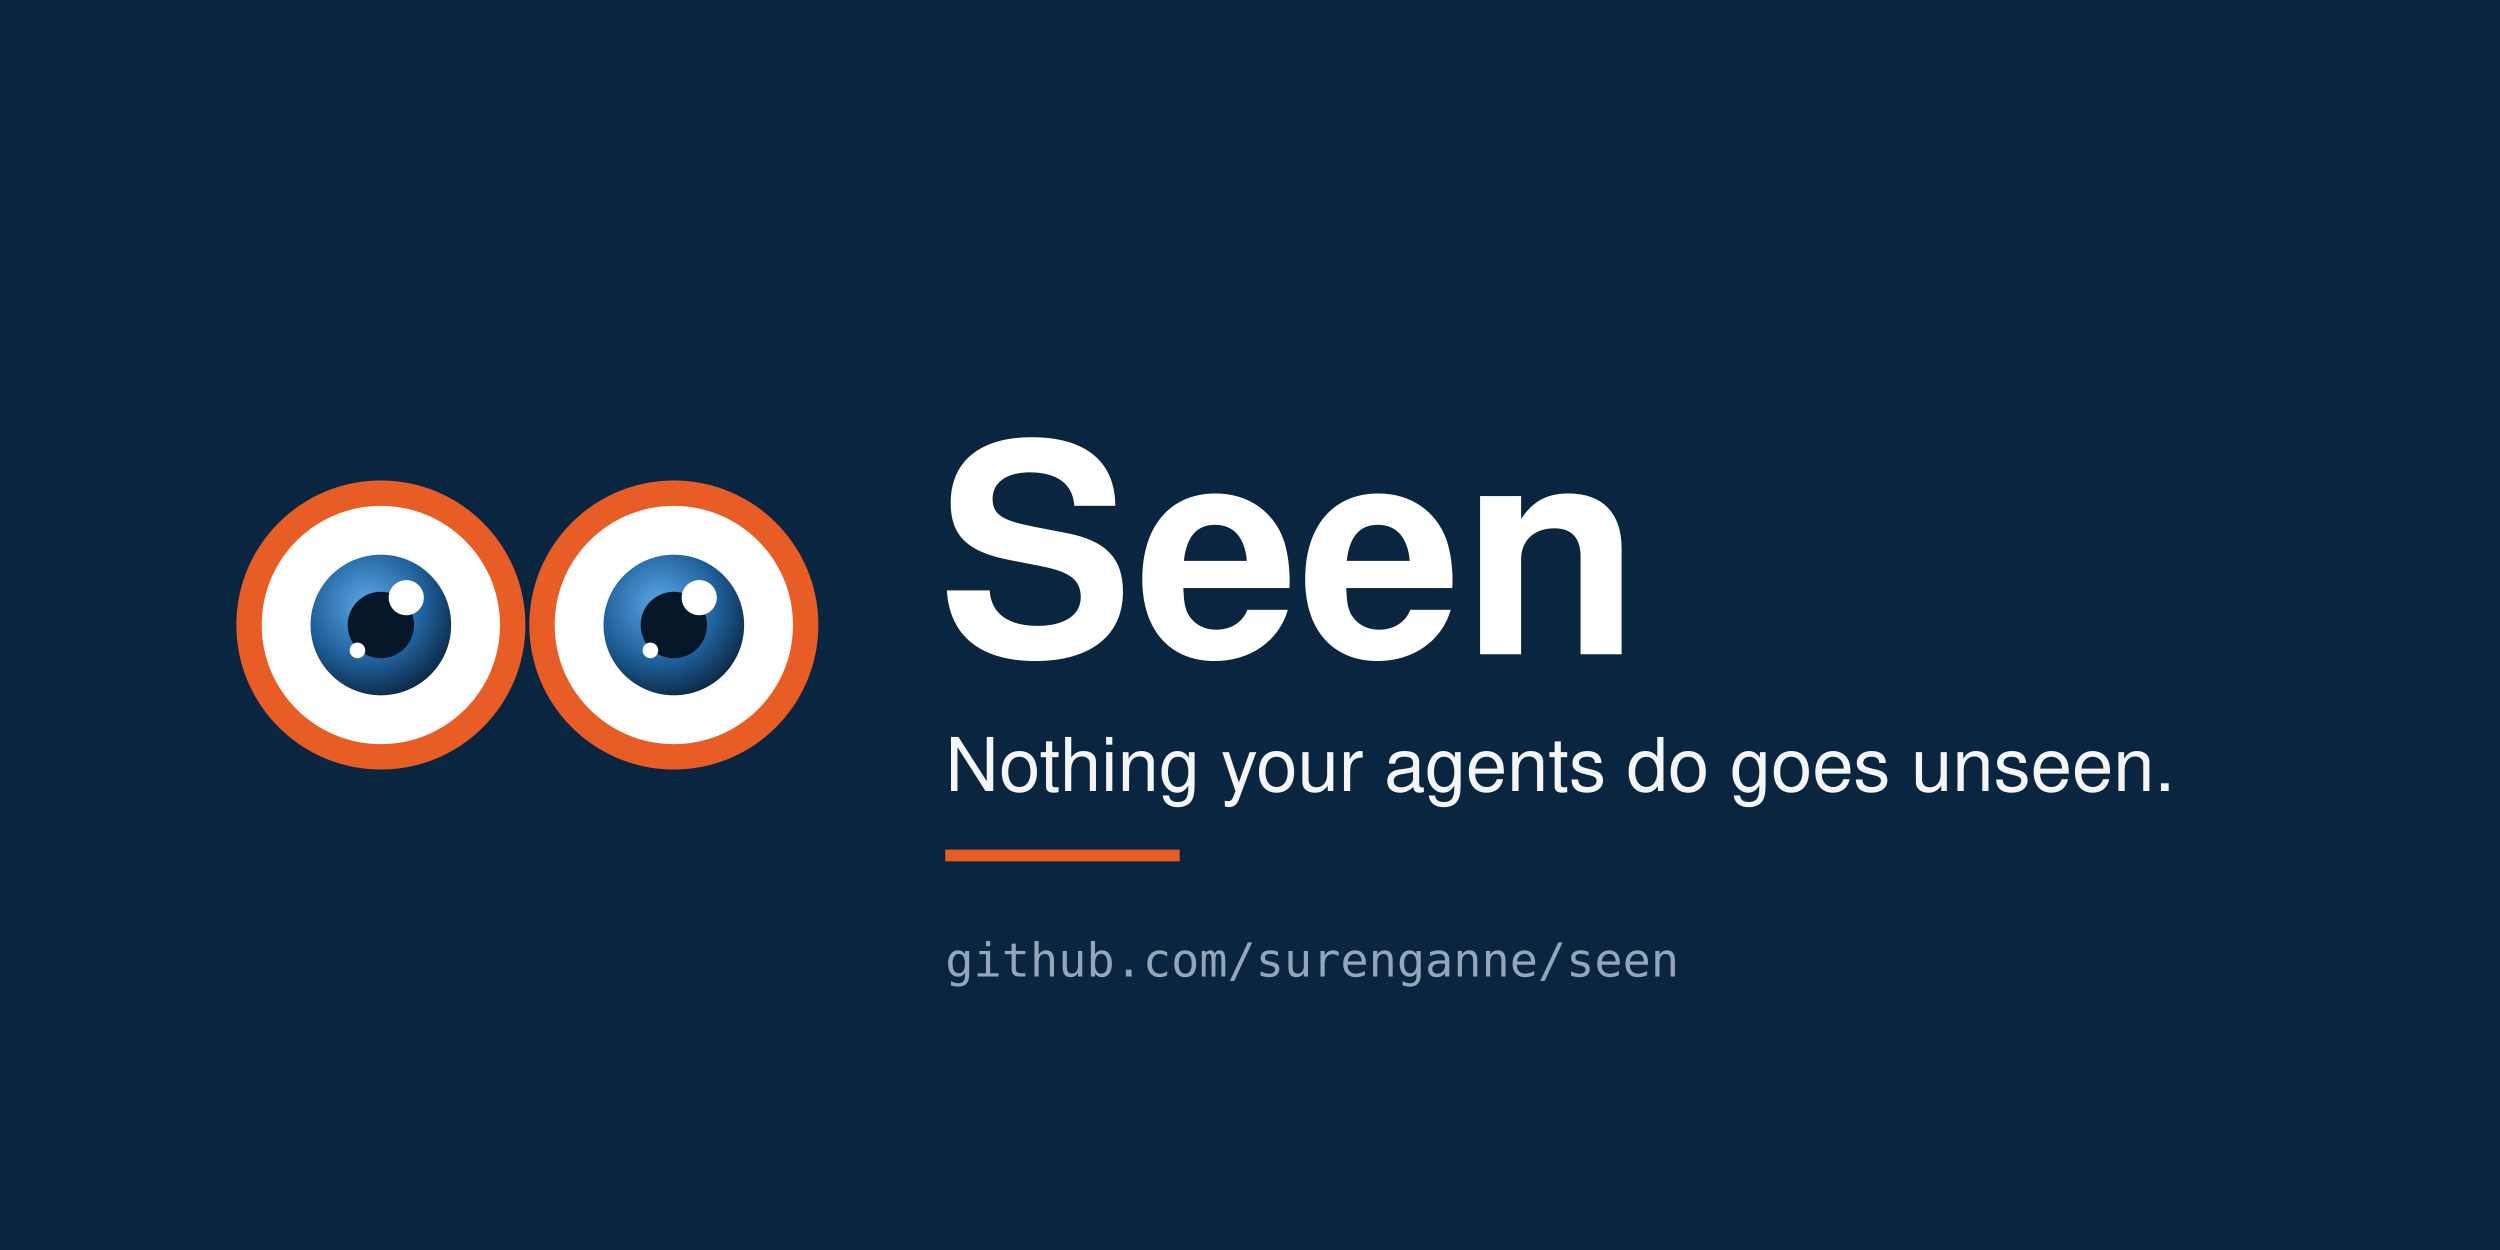
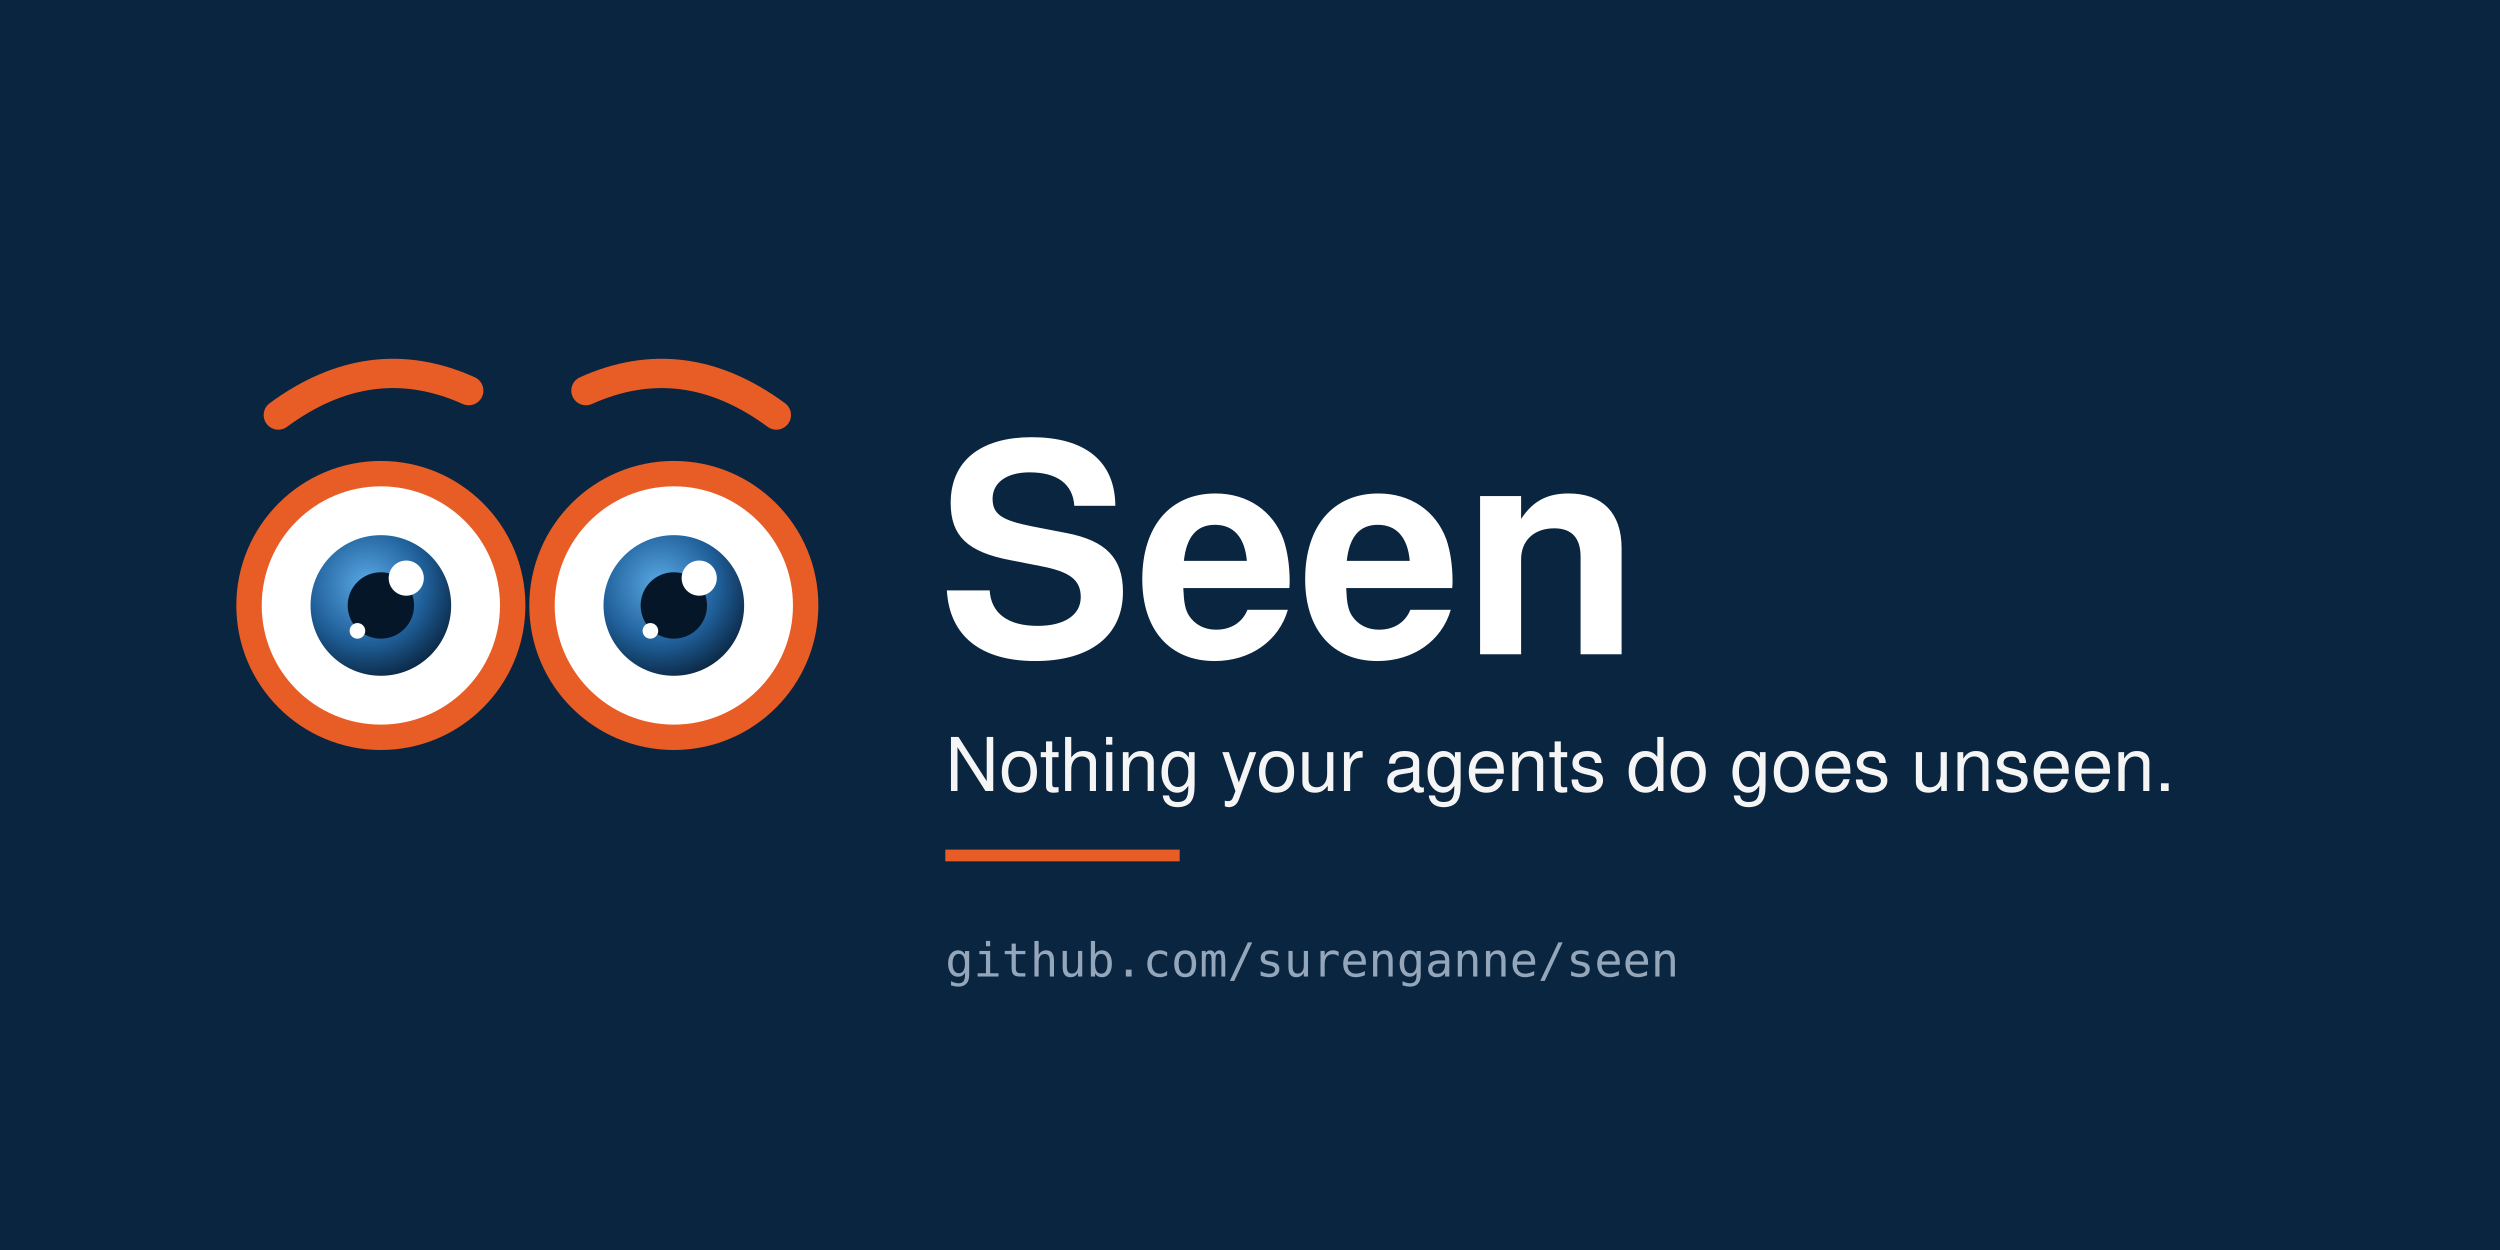
<svg xmlns="http://www.w3.org/2000/svg" viewBox="0 0 1280 640">
  <defs>
    <radialGradient id="iris" cx="40%" cy="35%" r="70%">
      <stop offset="0" stop-color="#5AA9E6" />
      <stop offset=".6" stop-color="#1F5F99" />
      <stop offset="1" stop-color="#0A2540" />
    </radialGradient>
  </defs>
  <rect width="1280" height="640" fill="#0A2540" />
-   <g transform="translate(110 160) scale(5)">
+   <g transform="translate(110 150) scale(5)">
+     <path d="M6.5 12.5 Q16 5.5 26 10" fill="none" stroke="#E85D26" stroke-width="3" stroke-linecap="round" />
+     <path d="M38 10 Q48 5.5 57.5 12.5" fill="none" stroke="#E85D26" stroke-width="3" stroke-linecap="round" />
    <circle cx="17" cy="32" r="13.5" fill="#fff" stroke="#E85D26" stroke-width="2.6" />
    <circle cx="47" cy="32" r="13.5" fill="#fff" stroke="#E85D26" stroke-width="2.6" />
    <circle cx="17" cy="32" r="7.2" fill="url(#iris)" />
    <circle cx="17" cy="32" r="3.4" fill="#061629" />
    <circle cx="19.6" cy="29.2" r="1.8" fill="#fff" />
    <circle cx="14.6" cy="34.6" r="0.8" fill="#fff" />
    <circle cx="47" cy="32" r="7.2" fill="url(#iris)" />
    <circle cx="47" cy="32" r="3.4" fill="#061629" />
    <circle cx="49.6" cy="29.2" r="1.8" fill="#fff" />
    <circle cx="44.6" cy="34.6" r="0.8" fill="#fff" />
  </g>
  <text x="480" y="335" font-family="IBM Plex Sans, Helvetica, sans-serif" font-size="150" font-weight="600" fill="#FFFFFF">Seen</text>
  <text x="484" y="405" font-family="IBM Plex Sans, Helvetica, sans-serif" font-size="38" fill="#F5F5F5">Nothing your agents do goes unseen.</text>
  <rect x="484" y="435" width="120" height="6" fill="#E85D26" />
  <text x="484" y="500" font-family="IBM Plex Mono, monospace" font-size="24" fill="#94A6BA">github.com/surenganne/seen</text>
</svg>
